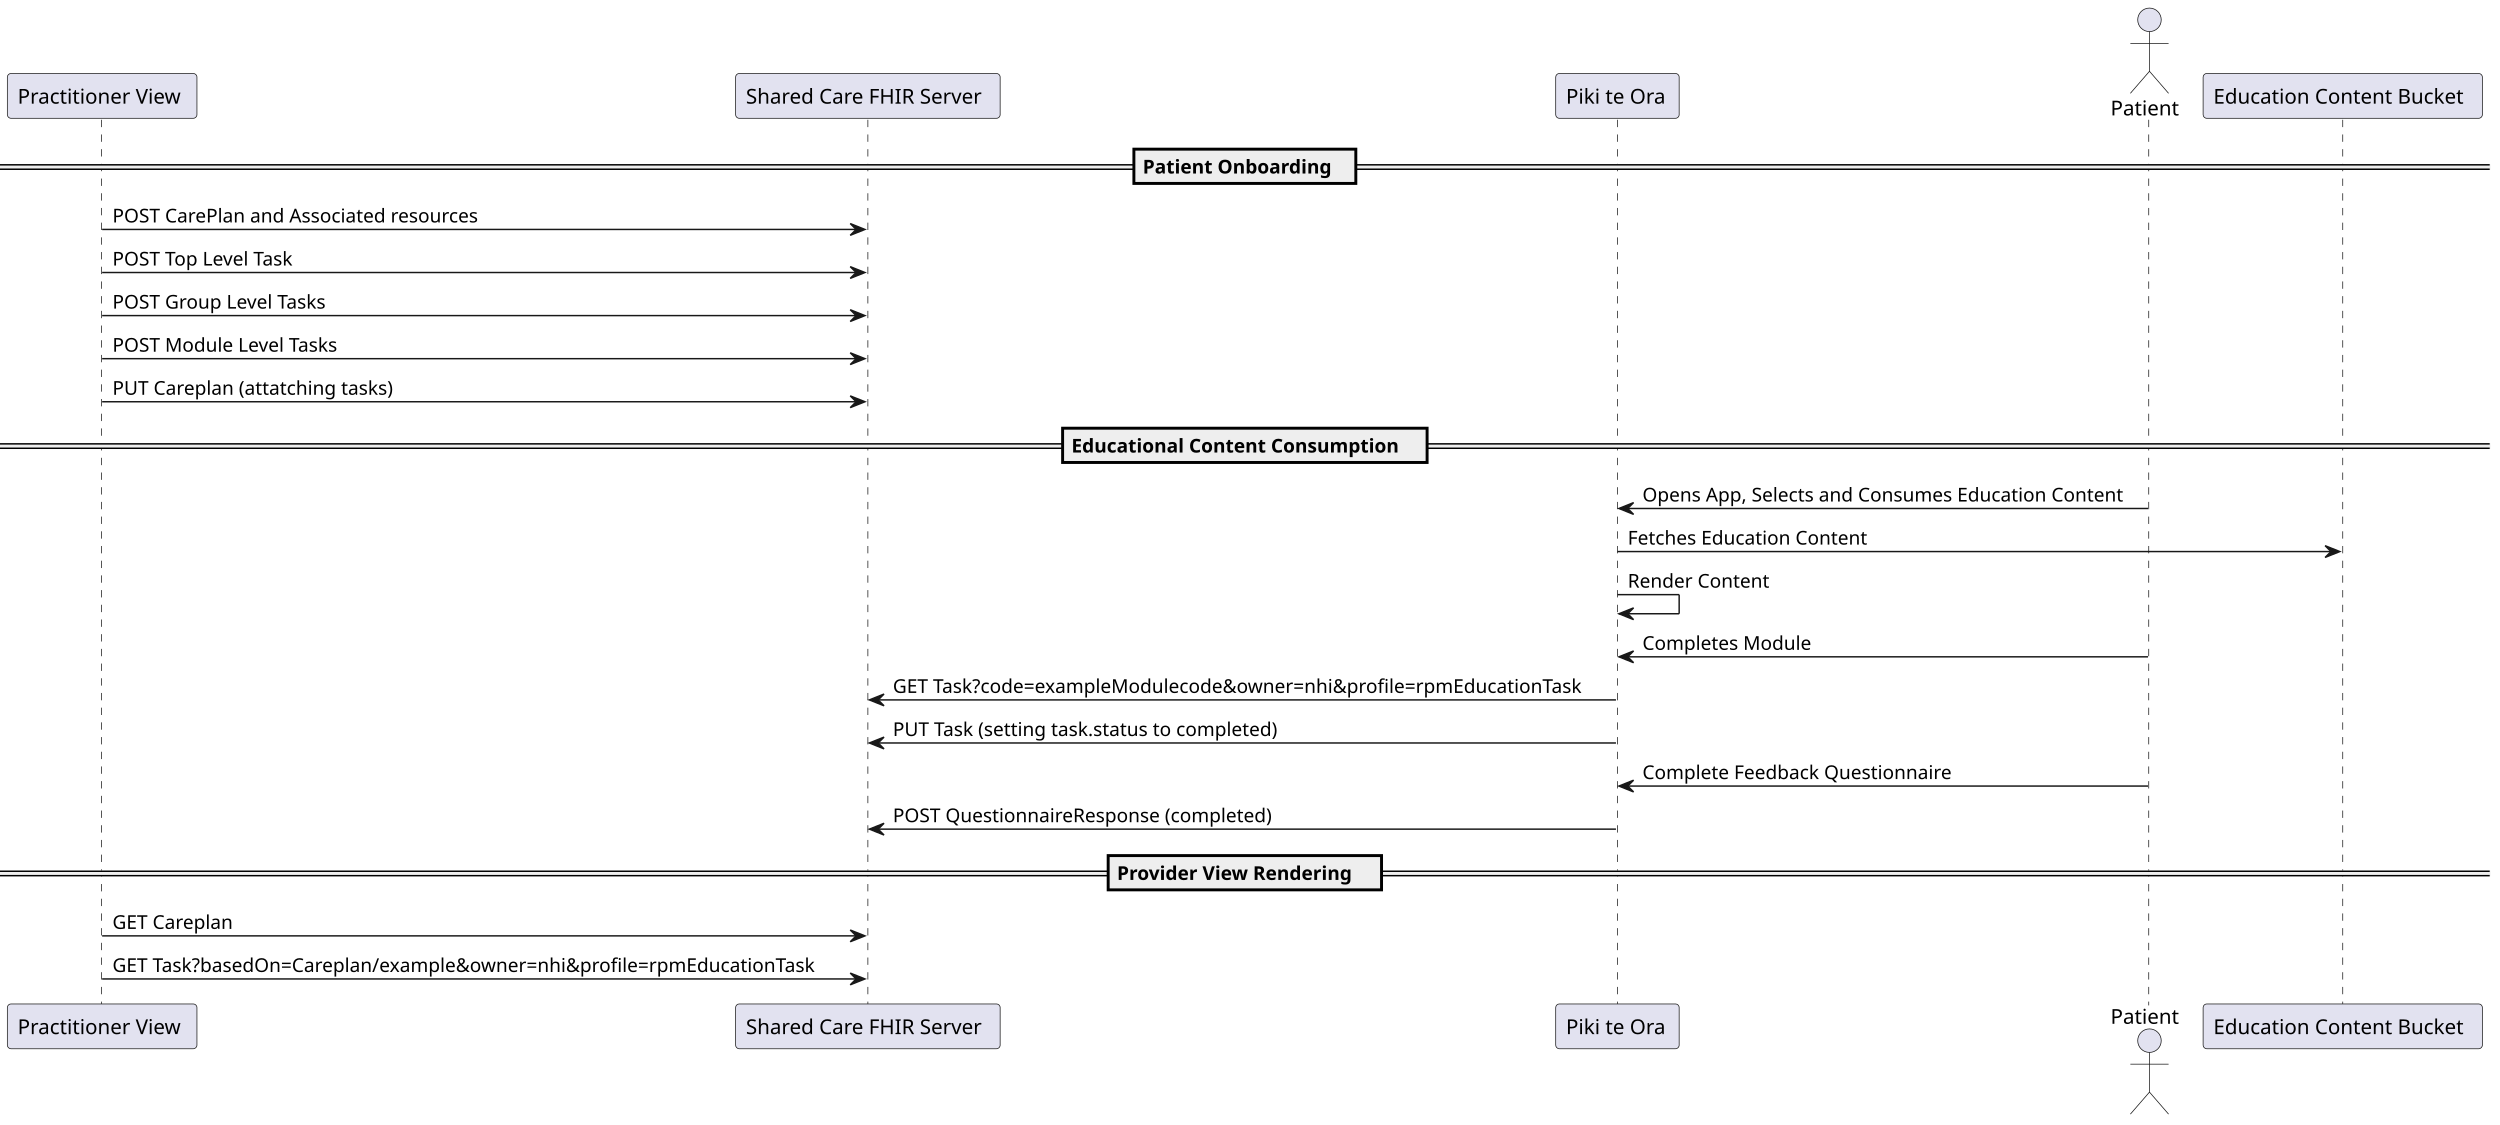
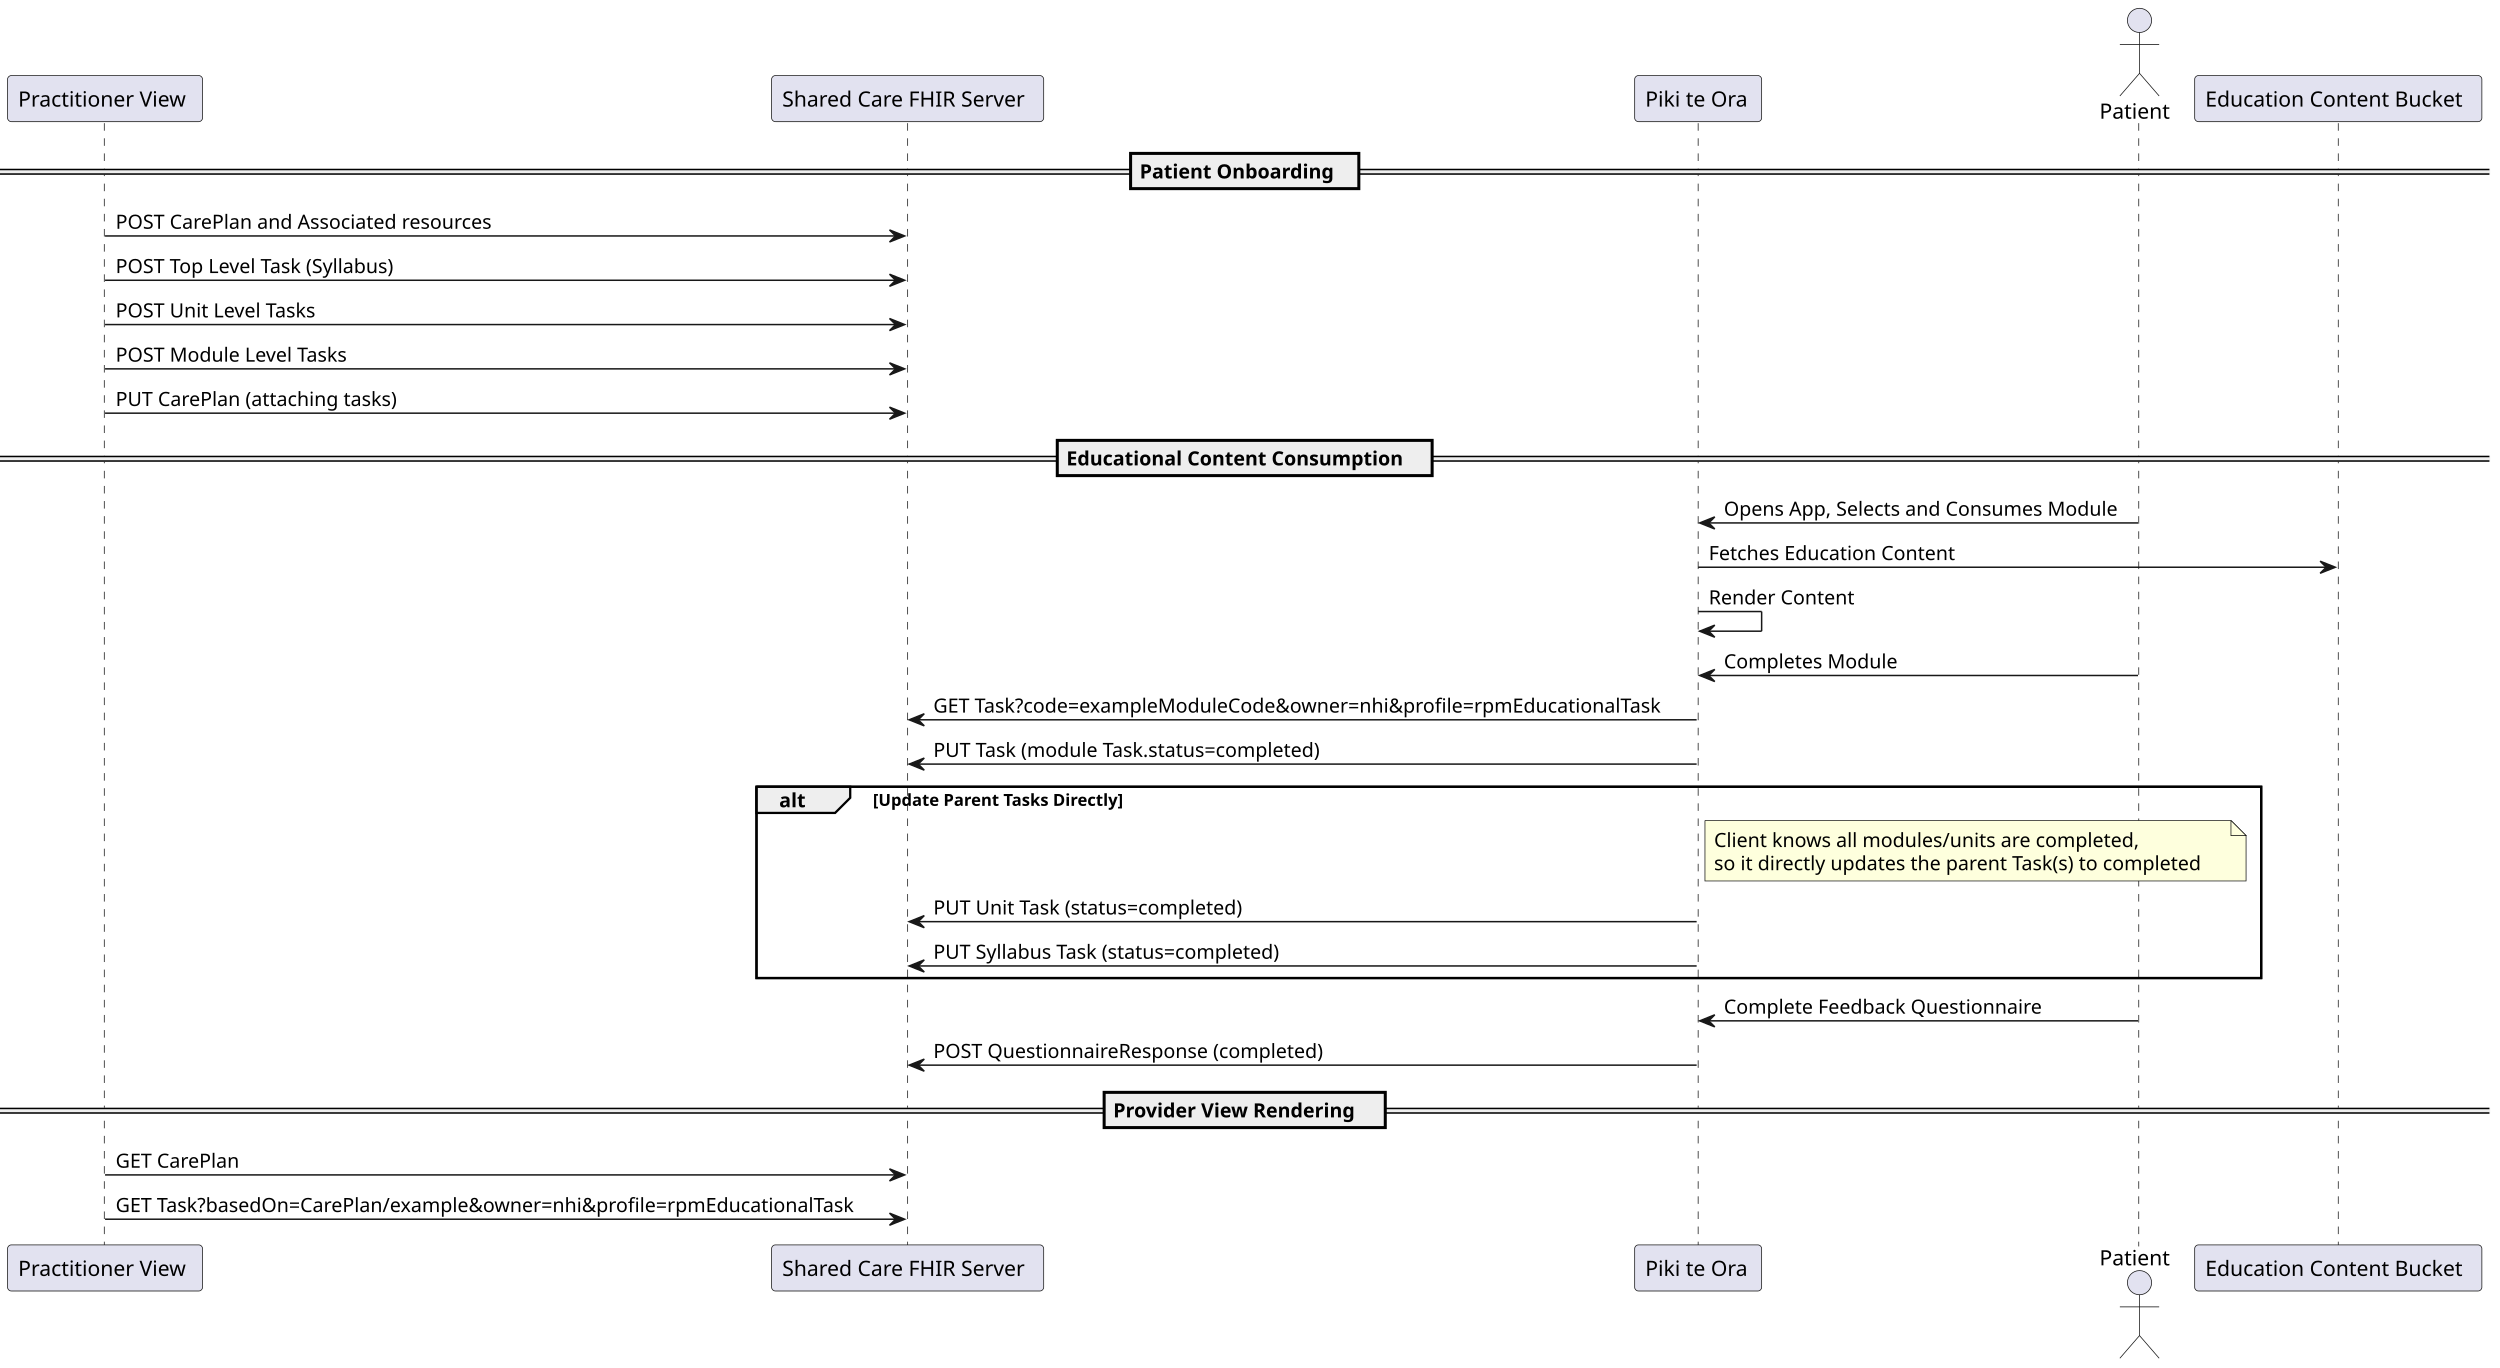
- <svg xmlns="http://www.w3.org/2000/svg" contentStyleType="text/css" height="765px" preserveAspectRatio="none" style="width:1701px;height:765px;background:#FFFFFF;" version="1.1" viewBox="0 0 1701 765" width="1701px" zoomAndPan="magnify">
+ <svg xmlns="http://www.w3.org/2000/svg" contentStyleType="text/css" height="905px" preserveAspectRatio="none" style="width:1654px;height:905px;background:#FFFFFF;" version="1.1" viewBox="0 0 1654 905" width="1654px" zoomAndPan="magnify">
  <defs />
  <g>
-     <line style="stroke:#181818;stroke-width:0.5;stroke-dasharray:5.0,5.0;" x1="69" x2="69" y1="81.488" y2="684.078" />
-     <line style="stroke:#181818;stroke-width:0.5;stroke-dasharray:5.0,5.0;" x1="590.5" x2="590.5" y1="81.488" y2="684.078" />
-     <line style="stroke:#181818;stroke-width:0.5;stroke-dasharray:5.0,5.0;" x1="1100.5" x2="1100.5" y1="81.488" y2="684.078" />
-     <line style="stroke:#181818;stroke-width:0.5;stroke-dasharray:5.0,5.0;" x1="1462" x2="1462" y1="81.488" y2="684.078" />
-     <line style="stroke:#181818;stroke-width:0.5;stroke-dasharray:5.0,5.0;" x1="1594" x2="1594" y1="81.488" y2="684.078" />
+     <rect fill="none" height="126.553" style="stroke:#000000;stroke-width:1.5;" width="995.5" x="500.5" y="520.525" />
+     <line style="stroke:#181818;stroke-width:0.5;stroke-dasharray:5.0,5.0;" x1="69" x2="69" y1="81.488" y2="824.631" />
+     <line style="stroke:#181818;stroke-width:0.5;stroke-dasharray:5.0,5.0;" x1="600.5" x2="600.5" y1="81.488" y2="824.631" />
+     <line style="stroke:#181818;stroke-width:0.5;stroke-dasharray:5.0,5.0;" x1="1123.5" x2="1123.5" y1="81.488" y2="824.631" />
+     <line style="stroke:#181818;stroke-width:0.5;stroke-dasharray:5.0,5.0;" x1="1415" x2="1415" y1="81.488" y2="824.631" />
+     <line style="stroke:#181818;stroke-width:0.5;stroke-dasharray:5.0,5.0;" x1="1547" x2="1547" y1="81.488" y2="824.631" />
    <rect fill="#E2E2F0" height="30.488" rx="2.5" ry="2.5" style="stroke:#181818;stroke-width:0.5;" width="129" x="5" y="50" />
    <text fill="#000000" font-family="sans-serif" font-size="14" lengthAdjust="spacing" textLength="115" x="12" y="70.535">Practitioner View</text>
-     <rect fill="#E2E2F0" height="30.488" rx="2.5" ry="2.5" style="stroke:#181818;stroke-width:0.5;" width="129" x="5" y="683.078" />
-     <text fill="#000000" font-family="sans-serif" font-size="14" lengthAdjust="spacing" textLength="115" x="12" y="703.613">Practitioner View</text>
-     <rect fill="#E2E2F0" height="30.488" rx="2.5" ry="2.5" style="stroke:#181818;stroke-width:0.5;" width="180" x="500.5" y="50" />
-     <text fill="#000000" font-family="sans-serif" font-size="14" lengthAdjust="spacing" textLength="166" x="507.5" y="70.535">Shared Care FHIR Server</text>
-     <rect fill="#E2E2F0" height="30.488" rx="2.5" ry="2.5" style="stroke:#181818;stroke-width:0.5;" width="180" x="500.5" y="683.078" />
-     <text fill="#000000" font-family="sans-serif" font-size="14" lengthAdjust="spacing" textLength="166" x="507.5" y="703.613">Shared Care FHIR Server</text>
-     <rect fill="#E2E2F0" height="30.488" rx="2.5" ry="2.5" style="stroke:#181818;stroke-width:0.5;" width="84" x="1058.5" y="50" />
-     <text fill="#000000" font-family="sans-serif" font-size="14" lengthAdjust="spacing" textLength="70" x="1065.5" y="70.535">Piki te Ora</text>
-     <rect fill="#E2E2F0" height="30.488" rx="2.5" ry="2.5" style="stroke:#181818;stroke-width:0.5;" width="84" x="1058.5" y="683.078" />
-     <text fill="#000000" font-family="sans-serif" font-size="14" lengthAdjust="spacing" textLength="70" x="1065.5" y="703.613">Piki te Ora</text>
-     <text fill="#000000" font-family="sans-serif" font-size="14" lengthAdjust="spacing" textLength="47" x="1436" y="78.535">Patient</text>
-     <ellipse cx="1462.5" cy="13.5" fill="#E2E2F0" rx="8" ry="8" style="stroke:#181818;stroke-width:0.5;" />
-     <path d="M1462.5,21.5 L1462.5,48.5 M1449.5,29.5 L1475.5,29.5 M1462.5,48.5 L1449.5,63.5 M1462.5,48.5 L1475.5,63.5 " fill="none" style="stroke:#181818;stroke-width:0.5;" />
-     <text fill="#000000" font-family="sans-serif" font-size="14" lengthAdjust="spacing" textLength="47" x="1436" y="696.613">Patient</text>
-     <ellipse cx="1462.5" cy="708.066" fill="#E2E2F0" rx="8" ry="8" style="stroke:#181818;stroke-width:0.5;" />
-     <path d="M1462.5,716.066 L1462.5,743.066 M1449.5,724.066 L1475.5,724.066 M1462.5,743.066 L1449.5,758.066 M1462.5,743.066 L1475.5,758.066 " fill="none" style="stroke:#181818;stroke-width:0.5;" />
-     <rect fill="#E2E2F0" height="30.488" rx="2.5" ry="2.5" style="stroke:#181818;stroke-width:0.5;" width="190" x="1499" y="50" />
-     <text fill="#000000" font-family="sans-serif" font-size="14" lengthAdjust="spacing" textLength="176" x="1506" y="70.535">Education Content Bucket</text>
-     <rect fill="#E2E2F0" height="30.488" rx="2.5" ry="2.5" style="stroke:#181818;stroke-width:0.5;" width="190" x="1499" y="683.078" />
-     <text fill="#000000" font-family="sans-serif" font-size="14" lengthAdjust="spacing" textLength="176" x="1506" y="703.613">Education Content Bucket</text>
-     <rect fill="#EEEEEE" height="3" style="stroke:#EEEEEE;stroke-width:1.0;" width="1694" x="0" y="112.144" />
-     <line style="stroke:#000000;stroke-width:1.0;" x1="0" x2="1694" y1="112.144" y2="112.144" />
-     <line style="stroke:#000000;stroke-width:1.0;" x1="0" x2="1694" y1="115.144" y2="115.144" />
-     <rect fill="#EEEEEE" height="23.311" style="stroke:#000000;stroke-width:2.0;" width="151" x="771.5" y="101.488" />
-     <text fill="#000000" font-family="sans-serif" font-size="13" font-weight="bold" lengthAdjust="spacing" textLength="133" x="777.5" y="118.057">Patient Onboarding</text>
-     <polygon fill="#181818" points="578.5,152.109,588.5,156.109,578.5,160.109,582.5,156.109" style="stroke:#181818;stroke-width:1.0;" />
-     <line style="stroke:#181818;stroke-width:1.0;" x1="69.5" x2="584.5" y1="156.109" y2="156.109" />
+     <rect fill="#E2E2F0" height="30.488" rx="2.5" ry="2.5" style="stroke:#181818;stroke-width:0.5;" width="129" x="5" y="823.631" />
+     <text fill="#000000" font-family="sans-serif" font-size="14" lengthAdjust="spacing" textLength="115" x="12" y="844.166">Practitioner View</text>
+     <rect fill="#E2E2F0" height="30.488" rx="2.5" ry="2.5" style="stroke:#181818;stroke-width:0.5;" width="180" x="510.5" y="50" />
+     <text fill="#000000" font-family="sans-serif" font-size="14" lengthAdjust="spacing" textLength="166" x="517.5" y="70.535">Shared Care FHIR Server</text>
+     <rect fill="#E2E2F0" height="30.488" rx="2.5" ry="2.5" style="stroke:#181818;stroke-width:0.5;" width="180" x="510.5" y="823.631" />
+     <text fill="#000000" font-family="sans-serif" font-size="14" lengthAdjust="spacing" textLength="166" x="517.5" y="844.166">Shared Care FHIR Server</text>
+     <rect fill="#E2E2F0" height="30.488" rx="2.5" ry="2.5" style="stroke:#181818;stroke-width:0.5;" width="84" x="1081.5" y="50" />
+     <text fill="#000000" font-family="sans-serif" font-size="14" lengthAdjust="spacing" textLength="70" x="1088.5" y="70.535">Piki te Ora</text>
+     <rect fill="#E2E2F0" height="30.488" rx="2.5" ry="2.5" style="stroke:#181818;stroke-width:0.5;" width="84" x="1081.5" y="823.631" />
+     <text fill="#000000" font-family="sans-serif" font-size="14" lengthAdjust="spacing" textLength="70" x="1088.5" y="844.166">Piki te Ora</text>
+     <text fill="#000000" font-family="sans-serif" font-size="14" lengthAdjust="spacing" textLength="47" x="1389" y="78.535">Patient</text>
+     <ellipse cx="1415.5" cy="13.5" fill="#E2E2F0" rx="8" ry="8" style="stroke:#181818;stroke-width:0.5;" />
+     <path d="M1415.5,21.5 L1415.5,48.5 M1402.5,29.5 L1428.5,29.5 M1415.5,48.5 L1402.5,63.5 M1415.5,48.5 L1428.5,63.5 " fill="none" style="stroke:#181818;stroke-width:0.5;" />
+     <text fill="#000000" font-family="sans-serif" font-size="14" lengthAdjust="spacing" textLength="47" x="1389" y="837.166">Patient</text>
+     <ellipse cx="1415.5" cy="848.619" fill="#E2E2F0" rx="8" ry="8" style="stroke:#181818;stroke-width:0.5;" />
+     <path d="M1415.5,856.619 L1415.5,883.619 M1402.5,864.619 L1428.5,864.619 M1415.5,883.619 L1402.5,898.619 M1415.5,883.619 L1428.5,898.619 " fill="none" style="stroke:#181818;stroke-width:0.5;" />
+     <rect fill="#E2E2F0" height="30.488" rx="2.5" ry="2.5" style="stroke:#181818;stroke-width:0.5;" width="190" x="1452" y="50" />
+     <text fill="#000000" font-family="sans-serif" font-size="14" lengthAdjust="spacing" textLength="176" x="1459" y="70.535">Education Content Bucket</text>
+     <rect fill="#E2E2F0" height="30.488" rx="2.5" ry="2.5" style="stroke:#181818;stroke-width:0.5;" width="190" x="1452" y="823.631" />
+     <text fill="#000000" font-family="sans-serif" font-size="14" lengthAdjust="spacing" textLength="176" x="1459" y="844.166">Education Content Bucket</text>
+     <rect fill="#EEEEEE" height="3" style="stroke:#EEEEEE;stroke-width:1.0;" width="1647" x="0" y="112.144" />
+     <line style="stroke:#000000;stroke-width:1.0;" x1="0" x2="1647" y1="112.144" y2="112.144" />
+     <line style="stroke:#000000;stroke-width:1.0;" x1="0" x2="1647" y1="115.144" y2="115.144" />
+     <rect fill="#EEEEEE" height="23.311" style="stroke:#000000;stroke-width:2.0;" width="151" x="748" y="101.488" />
+     <text fill="#000000" font-family="sans-serif" font-size="13" font-weight="bold" lengthAdjust="spacing" textLength="133" x="754" y="118.057">Patient Onboarding</text>
+     <polygon fill="#181818" points="588.5,152.109,598.5,156.109,588.5,160.109,592.5,156.109" style="stroke:#181818;stroke-width:1.0;" />
+     <line style="stroke:#181818;stroke-width:1.0;" x1="69.5" x2="594.5" y1="156.109" y2="156.109" />
    <text fill="#000000" font-family="sans-serif" font-size="13" lengthAdjust="spacing" textLength="255" x="76.5" y="151.367">POST CarePlan and Associated resources</text>
-     <polygon fill="#181818" points="578.5,181.42,588.5,185.42,578.5,189.42,582.5,185.42" style="stroke:#181818;stroke-width:1.0;" />
-     <line style="stroke:#181818;stroke-width:1.0;" x1="69.5" x2="584.5" y1="185.42" y2="185.42" />
-     <text fill="#000000" font-family="sans-serif" font-size="13" lengthAdjust="spacing" textLength="130" x="76.5" y="180.678">POST Top Level Task</text>
-     <polygon fill="#181818" points="578.5,210.731,588.5,214.731,578.5,218.731,582.5,214.731" style="stroke:#181818;stroke-width:1.0;" />
-     <line style="stroke:#181818;stroke-width:1.0;" x1="69.5" x2="584.5" y1="214.731" y2="214.731" />
-     <text fill="#000000" font-family="sans-serif" font-size="13" lengthAdjust="spacing" textLength="151" x="76.5" y="209.988">POST Group Level Tasks</text>
-     <polygon fill="#181818" points="578.5,240.041,588.5,244.041,578.5,248.041,582.5,244.041" style="stroke:#181818;stroke-width:1.0;" />
-     <line style="stroke:#181818;stroke-width:1.0;" x1="69.5" x2="584.5" y1="244.041" y2="244.041" />
+     <polygon fill="#181818" points="588.5,181.42,598.5,185.42,588.5,189.42,592.5,185.42" style="stroke:#181818;stroke-width:1.0;" />
+     <line style="stroke:#181818;stroke-width:1.0;" x1="69.5" x2="594.5" y1="185.42" y2="185.42" />
+     <text fill="#000000" font-family="sans-serif" font-size="13" lengthAdjust="spacing" textLength="194" x="76.5" y="180.678">POST Top Level Task (Syllabus)</text>
+     <polygon fill="#181818" points="588.5,210.731,598.5,214.731,588.5,218.731,592.5,214.731" style="stroke:#181818;stroke-width:1.0;" />
+     <line style="stroke:#181818;stroke-width:1.0;" x1="69.5" x2="594.5" y1="214.731" y2="214.731" />
+     <text fill="#000000" font-family="sans-serif" font-size="13" lengthAdjust="spacing" textLength="139" x="76.5" y="209.988">POST Unit Level Tasks</text>
+     <polygon fill="#181818" points="588.5,240.041,598.5,244.041,588.5,248.041,592.5,244.041" style="stroke:#181818;stroke-width:1.0;" />
+     <line style="stroke:#181818;stroke-width:1.0;" x1="69.5" x2="594.5" y1="244.041" y2="244.041" />
    <text fill="#000000" font-family="sans-serif" font-size="13" lengthAdjust="spacing" textLength="159" x="76.5" y="239.299">POST Module Level Tasks</text>
-     <polygon fill="#181818" points="578.5,269.352,588.5,273.352,578.5,277.352,582.5,273.352" style="stroke:#181818;stroke-width:1.0;" />
-     <line style="stroke:#181818;stroke-width:1.0;" x1="69.5" x2="584.5" y1="273.352" y2="273.352" />
-     <text fill="#000000" font-family="sans-serif" font-size="13" lengthAdjust="spacing" textLength="197" x="76.5" y="268.609">PUT Careplan (attatching tasks)</text>
-     <rect fill="#EEEEEE" height="3" style="stroke:#EEEEEE;stroke-width:1.0;" width="1694" x="0" y="302.007" />
-     <line style="stroke:#000000;stroke-width:1.0;" x1="0" x2="1694" y1="302.007" y2="302.007" />
-     <line style="stroke:#000000;stroke-width:1.0;" x1="0" x2="1694" y1="305.007" y2="305.007" />
-     <rect fill="#EEEEEE" height="23.311" style="stroke:#000000;stroke-width:2.0;" width="248" x="723" y="291.352" />
-     <text fill="#000000" font-family="sans-serif" font-size="13" font-weight="bold" lengthAdjust="spacing" textLength="230" x="729" y="307.92">Educational Content Consumption</text>
-     <polygon fill="#181818" points="1111.5,341.973,1101.5,345.973,1111.5,349.973,1107.5,345.973" style="stroke:#181818;stroke-width:1.0;" />
-     <line style="stroke:#181818;stroke-width:1.0;" x1="1105.5" x2="1461.5" y1="345.973" y2="345.973" />
-     <text fill="#000000" font-family="sans-serif" font-size="13" lengthAdjust="spacing" textLength="338" x="1117.5" y="341.231">Opens App, Selects and Consumes Education Content</text>
-     <polygon fill="#181818" points="1582,371.283,1592,375.283,1582,379.283,1586,375.283" style="stroke:#181818;stroke-width:1.0;" />
-     <line style="stroke:#181818;stroke-width:1.0;" x1="1100.5" x2="1588" y1="375.283" y2="375.283" />
-     <text fill="#000000" font-family="sans-serif" font-size="13" lengthAdjust="spacing" textLength="168" x="1107.5" y="370.541">Fetches Education Content</text>
-     <line style="stroke:#181818;stroke-width:1.0;" x1="1100.5" x2="1142.5" y1="404.594" y2="404.594" />
-     <line style="stroke:#181818;stroke-width:1.0;" x1="1142.5" x2="1142.5" y1="404.594" y2="417.594" />
-     <line style="stroke:#181818;stroke-width:1.0;" x1="1101.5" x2="1142.5" y1="417.594" y2="417.594" />
-     <polygon fill="#181818" points="1111.5,413.594,1101.5,417.594,1111.5,421.594,1107.5,417.594" style="stroke:#181818;stroke-width:1.0;" />
-     <text fill="#000000" font-family="sans-serif" font-size="13" lengthAdjust="spacing" textLength="97" x="1107.5" y="399.852">Render Content</text>
-     <polygon fill="#181818" points="1111.5,442.904,1101.5,446.904,1111.5,450.904,1107.5,446.904" style="stroke:#181818;stroke-width:1.0;" />
-     <line style="stroke:#181818;stroke-width:1.0;" x1="1105.5" x2="1461.5" y1="446.904" y2="446.904" />
-     <text fill="#000000" font-family="sans-serif" font-size="13" lengthAdjust="spacing" textLength="117" x="1117.5" y="442.162">Completes Module</text>
-     <polygon fill="#181818" points="601.5,472.215,591.5,476.215,601.5,480.215,597.5,476.215" style="stroke:#181818;stroke-width:1.0;" />
-     <line style="stroke:#181818;stroke-width:1.0;" x1="595.5" x2="1099.5" y1="476.215" y2="476.215" />
-     <text fill="#000000" font-family="sans-serif" font-size="13" lengthAdjust="spacing" textLength="486" x="607.5" y="471.473">GET Task?code=exampleModulecode&amp;owner=nhi&amp;profile=rpmEducationTask</text>
-     <polygon fill="#181818" points="601.5,501.525,591.5,505.525,601.5,509.525,597.5,505.525" style="stroke:#181818;stroke-width:1.0;" />
-     <line style="stroke:#181818;stroke-width:1.0;" x1="595.5" x2="1099.5" y1="505.525" y2="505.525" />
-     <text fill="#000000" font-family="sans-serif" font-size="13" lengthAdjust="spacing" textLength="275" x="607.5" y="500.783">PUT Task (setting task.status to completed)</text>
-     <polygon fill="#181818" points="1111.5,530.836,1101.5,534.836,1111.5,538.836,1107.5,534.836" style="stroke:#181818;stroke-width:1.0;" />
-     <line style="stroke:#181818;stroke-width:1.0;" x1="1105.5" x2="1461.5" y1="534.836" y2="534.836" />
-     <text fill="#000000" font-family="sans-serif" font-size="13" lengthAdjust="spacing" textLength="215" x="1117.5" y="530.094">Complete Feedback Questionnaire</text>
-     <polygon fill="#181818" points="601.5,560.146,591.5,564.146,601.5,568.146,597.5,564.146" style="stroke:#181818;stroke-width:1.0;" />
-     <line style="stroke:#181818;stroke-width:1.0;" x1="595.5" x2="1099.5" y1="564.146" y2="564.146" />
-     <text fill="#000000" font-family="sans-serif" font-size="13" lengthAdjust="spacing" textLength="262" x="607.5" y="559.404">POST QuestionnaireResponse (completed)</text>
-     <rect fill="#EEEEEE" height="3" style="stroke:#EEEEEE;stroke-width:1.0;" width="1694" x="0" y="592.802" />
-     <line style="stroke:#000000;stroke-width:1.0;" x1="0" x2="1694" y1="592.802" y2="592.802" />
-     <line style="stroke:#000000;stroke-width:1.0;" x1="0" x2="1694" y1="595.802" y2="595.802" />
-     <rect fill="#EEEEEE" height="23.311" style="stroke:#000000;stroke-width:2.0;" width="186" x="754" y="582.146" />
-     <text fill="#000000" font-family="sans-serif" font-size="13" font-weight="bold" lengthAdjust="spacing" textLength="168" x="760" y="598.715">Provider View Rendering</text>
-     <polygon fill="#181818" points="578.5,632.768,588.5,636.768,578.5,640.768,582.5,636.768" style="stroke:#181818;stroke-width:1.0;" />
-     <line style="stroke:#181818;stroke-width:1.0;" x1="69.5" x2="584.5" y1="636.768" y2="636.768" />
-     <text fill="#000000" font-family="sans-serif" font-size="13" lengthAdjust="spacing" textLength="83" x="76.5" y="632.025">GET Careplan</text>
-     <polygon fill="#181818" points="578.5,662.078,588.5,666.078,578.5,670.078,582.5,666.078" style="stroke:#181818;stroke-width:1.0;" />
-     <line style="stroke:#181818;stroke-width:1.0;" x1="69.5" x2="584.5" y1="666.078" y2="666.078" />
-     <text fill="#000000" font-family="sans-serif" font-size="13" lengthAdjust="spacing" textLength="497" x="76.5" y="661.336">GET Task?basedOn=Careplan/example&amp;owner=nhi&amp;profile=rpmEducationTask</text>
+     <polygon fill="#181818" points="588.5,269.352,598.5,273.352,588.5,277.352,592.5,273.352" style="stroke:#181818;stroke-width:1.0;" />
+     <line style="stroke:#181818;stroke-width:1.0;" x1="69.5" x2="594.5" y1="273.352" y2="273.352" />
+     <text fill="#000000" font-family="sans-serif" font-size="13" lengthAdjust="spacing" textLength="191" x="76.5" y="268.609">PUT CarePlan (attaching tasks)</text>
+     <rect fill="#EEEEEE" height="3" style="stroke:#EEEEEE;stroke-width:1.0;" width="1647" x="0" y="302.007" />
+     <line style="stroke:#000000;stroke-width:1.0;" x1="0" x2="1647" y1="302.007" y2="302.007" />
+     <line style="stroke:#000000;stroke-width:1.0;" x1="0" x2="1647" y1="305.007" y2="305.007" />
+     <rect fill="#EEEEEE" height="23.311" style="stroke:#000000;stroke-width:2.0;" width="248" x="699.5" y="291.352" />
+     <text fill="#000000" font-family="sans-serif" font-size="13" font-weight="bold" lengthAdjust="spacing" textLength="230" x="705.5" y="307.92">Educational Content Consumption</text>
+     <polygon fill="#181818" points="1134.5,341.973,1124.5,345.973,1134.5,349.973,1130.5,345.973" style="stroke:#181818;stroke-width:1.0;" />
+     <line style="stroke:#181818;stroke-width:1.0;" x1="1128.5" x2="1414.5" y1="345.973" y2="345.973" />
+     <text fill="#000000" font-family="sans-serif" font-size="13" lengthAdjust="spacing" textLength="268" x="1140.5" y="341.231">Opens App, Selects and Consumes Module</text>
+     <polygon fill="#181818" points="1535,371.283,1545,375.283,1535,379.283,1539,375.283" style="stroke:#181818;stroke-width:1.0;" />
+     <line style="stroke:#181818;stroke-width:1.0;" x1="1123.5" x2="1541" y1="375.283" y2="375.283" />
+     <text fill="#000000" font-family="sans-serif" font-size="13" lengthAdjust="spacing" textLength="168" x="1130.5" y="370.541">Fetches Education Content</text>
+     <line style="stroke:#181818;stroke-width:1.0;" x1="1123.5" x2="1165.5" y1="404.594" y2="404.594" />
+     <line style="stroke:#181818;stroke-width:1.0;" x1="1165.5" x2="1165.5" y1="404.594" y2="417.594" />
+     <line style="stroke:#181818;stroke-width:1.0;" x1="1124.5" x2="1165.5" y1="417.594" y2="417.594" />
+     <polygon fill="#181818" points="1134.5,413.594,1124.5,417.594,1134.5,421.594,1130.5,417.594" style="stroke:#181818;stroke-width:1.0;" />
+     <text fill="#000000" font-family="sans-serif" font-size="13" lengthAdjust="spacing" textLength="97" x="1130.5" y="399.852">Render Content</text>
+     <polygon fill="#181818" points="1134.5,442.904,1124.5,446.904,1134.5,450.904,1130.5,446.904" style="stroke:#181818;stroke-width:1.0;" />
+     <line style="stroke:#181818;stroke-width:1.0;" x1="1128.5" x2="1414.5" y1="446.904" y2="446.904" />
+     <text fill="#000000" font-family="sans-serif" font-size="13" lengthAdjust="spacing" textLength="117" x="1140.5" y="442.162">Completes Module</text>
+     <polygon fill="#181818" points="611.5,472.215,601.5,476.215,611.5,480.215,607.5,476.215" style="stroke:#181818;stroke-width:1.0;" />
+     <line style="stroke:#181818;stroke-width:1.0;" x1="605.5" x2="1122.5" y1="476.215" y2="476.215" />
+     <text fill="#000000" font-family="sans-serif" font-size="13" lengthAdjust="spacing" textLength="499" x="617.5" y="471.473">GET Task?code=exampleModuleCode&amp;owner=nhi&amp;profile=rpmEducationalTask</text>
+     <polygon fill="#181818" points="611.5,501.525,601.5,505.525,611.5,509.525,607.5,505.525" style="stroke:#181818;stroke-width:1.0;" />
+     <line style="stroke:#181818;stroke-width:1.0;" x1="605.5" x2="1122.5" y1="505.525" y2="505.525" />
+     <text fill="#000000" font-family="sans-serif" font-size="13" lengthAdjust="spacing" textLength="270" x="617.5" y="500.783">PUT Task (module Task.status=completed)</text>
+     <path d="M500.5,520.525 L562.5,520.525 L562.5,527.836 L552.5,537.836 L500.5,537.836 L500.5,520.525 " fill="#EEEEEE" style="stroke:#000000;stroke-width:1.5;" />
+     <rect fill="none" height="126.553" style="stroke:#000000;stroke-width:1.5;" width="995.5" x="500.5" y="520.525" />
+     <text fill="#000000" font-family="sans-serif" font-size="13" font-weight="bold" lengthAdjust="spacing" textLength="17" x="515.5" y="534.094">alt</text>
+     <text fill="#000000" font-family="sans-serif" font-size="11" font-weight="bold" lengthAdjust="spacing" textLength="170" x="577.5" y="533.16">[Update Parent Tasks Directly]</text>
+     <path d="M1128,542.836 L1128,582.836 L1486,582.836 L1486,552.836 L1476,542.836 L1128,542.836 " fill="#FEFFDD" style="stroke:#181818;stroke-width:0.5;" />
+     <path d="M1476,542.836 L1476,552.836 L1486,552.836 L1476,542.836 " fill="#FEFFDD" style="stroke:#181818;stroke-width:0.5;" />
+     <text fill="#000000" font-family="sans-serif" font-size="13" lengthAdjust="spacing" textLength="295" x="1134" y="560.404">Client knows all modules/units are completed,</text>
+     <text fill="#000000" font-family="sans-serif" font-size="13" lengthAdjust="spacing" textLength="337" x="1134" y="575.715">so it directly updates the parent Task(s) to completed</text>
+     <polygon fill="#181818" points="611.5,605.768,601.5,609.768,611.5,613.768,607.5,609.768" style="stroke:#181818;stroke-width:1.0;" />
+     <line style="stroke:#181818;stroke-width:1.0;" x1="605.5" x2="1122.5" y1="609.768" y2="609.768" />
+     <text fill="#000000" font-family="sans-serif" font-size="13" lengthAdjust="spacing" textLength="215" x="617.5" y="605.025">PUT Unit Task (status=completed)</text>
+     <polygon fill="#181818" points="611.5,635.078,601.5,639.078,611.5,643.078,607.5,639.078" style="stroke:#181818;stroke-width:1.0;" />
+     <line style="stroke:#181818;stroke-width:1.0;" x1="605.5" x2="1122.5" y1="639.078" y2="639.078" />
+     <text fill="#000000" font-family="sans-serif" font-size="13" lengthAdjust="spacing" textLength="241" x="617.5" y="634.336">PUT Syllabus Task (status=completed)</text>
+     <polygon fill="#181818" points="1134.5,671.389,1124.5,675.389,1134.5,679.389,1130.5,675.389" style="stroke:#181818;stroke-width:1.0;" />
+     <line style="stroke:#181818;stroke-width:1.0;" x1="1128.5" x2="1414.5" y1="675.389" y2="675.389" />
+     <text fill="#000000" font-family="sans-serif" font-size="13" lengthAdjust="spacing" textLength="215" x="1140.5" y="670.646">Complete Feedback Questionnaire</text>
+     <polygon fill="#181818" points="611.5,700.699,601.5,704.699,611.5,708.699,607.5,704.699" style="stroke:#181818;stroke-width:1.0;" />
+     <line style="stroke:#181818;stroke-width:1.0;" x1="605.5" x2="1122.5" y1="704.699" y2="704.699" />
+     <text fill="#000000" font-family="sans-serif" font-size="13" lengthAdjust="spacing" textLength="262" x="617.5" y="699.957">POST QuestionnaireResponse (completed)</text>
+     <rect fill="#EEEEEE" height="3" style="stroke:#EEEEEE;stroke-width:1.0;" width="1647" x="0" y="733.355" />
+     <line style="stroke:#000000;stroke-width:1.0;" x1="0" x2="1647" y1="733.355" y2="733.355" />
+     <line style="stroke:#000000;stroke-width:1.0;" x1="0" x2="1647" y1="736.355" y2="736.355" />
+     <rect fill="#EEEEEE" height="23.311" style="stroke:#000000;stroke-width:2.0;" width="186" x="730.5" y="722.699" />
+     <text fill="#000000" font-family="sans-serif" font-size="13" font-weight="bold" lengthAdjust="spacing" textLength="168" x="736.5" y="739.268">Provider View Rendering</text>
+     <polygon fill="#181818" points="588.5,773.32,598.5,777.32,588.5,781.32,592.5,777.32" style="stroke:#181818;stroke-width:1.0;" />
+     <line style="stroke:#181818;stroke-width:1.0;" x1="69.5" x2="594.5" y1="777.32" y2="777.32" />
+     <text fill="#000000" font-family="sans-serif" font-size="13" lengthAdjust="spacing" textLength="82" x="76.5" y="772.578">GET CarePlan</text>
+     <polygon fill="#181818" points="588.5,802.631,598.5,806.631,588.5,810.631,592.5,806.631" style="stroke:#181818;stroke-width:1.0;" />
+     <line style="stroke:#181818;stroke-width:1.0;" x1="69.5" x2="594.5" y1="806.631" y2="806.631" />
+     <text fill="#000000" font-family="sans-serif" font-size="13" lengthAdjust="spacing" textLength="507" x="76.5" y="801.889">GET Task?basedOn=CarePlan/example&amp;owner=nhi&amp;profile=rpmEducationalTask</text>
  </g>
</svg>
